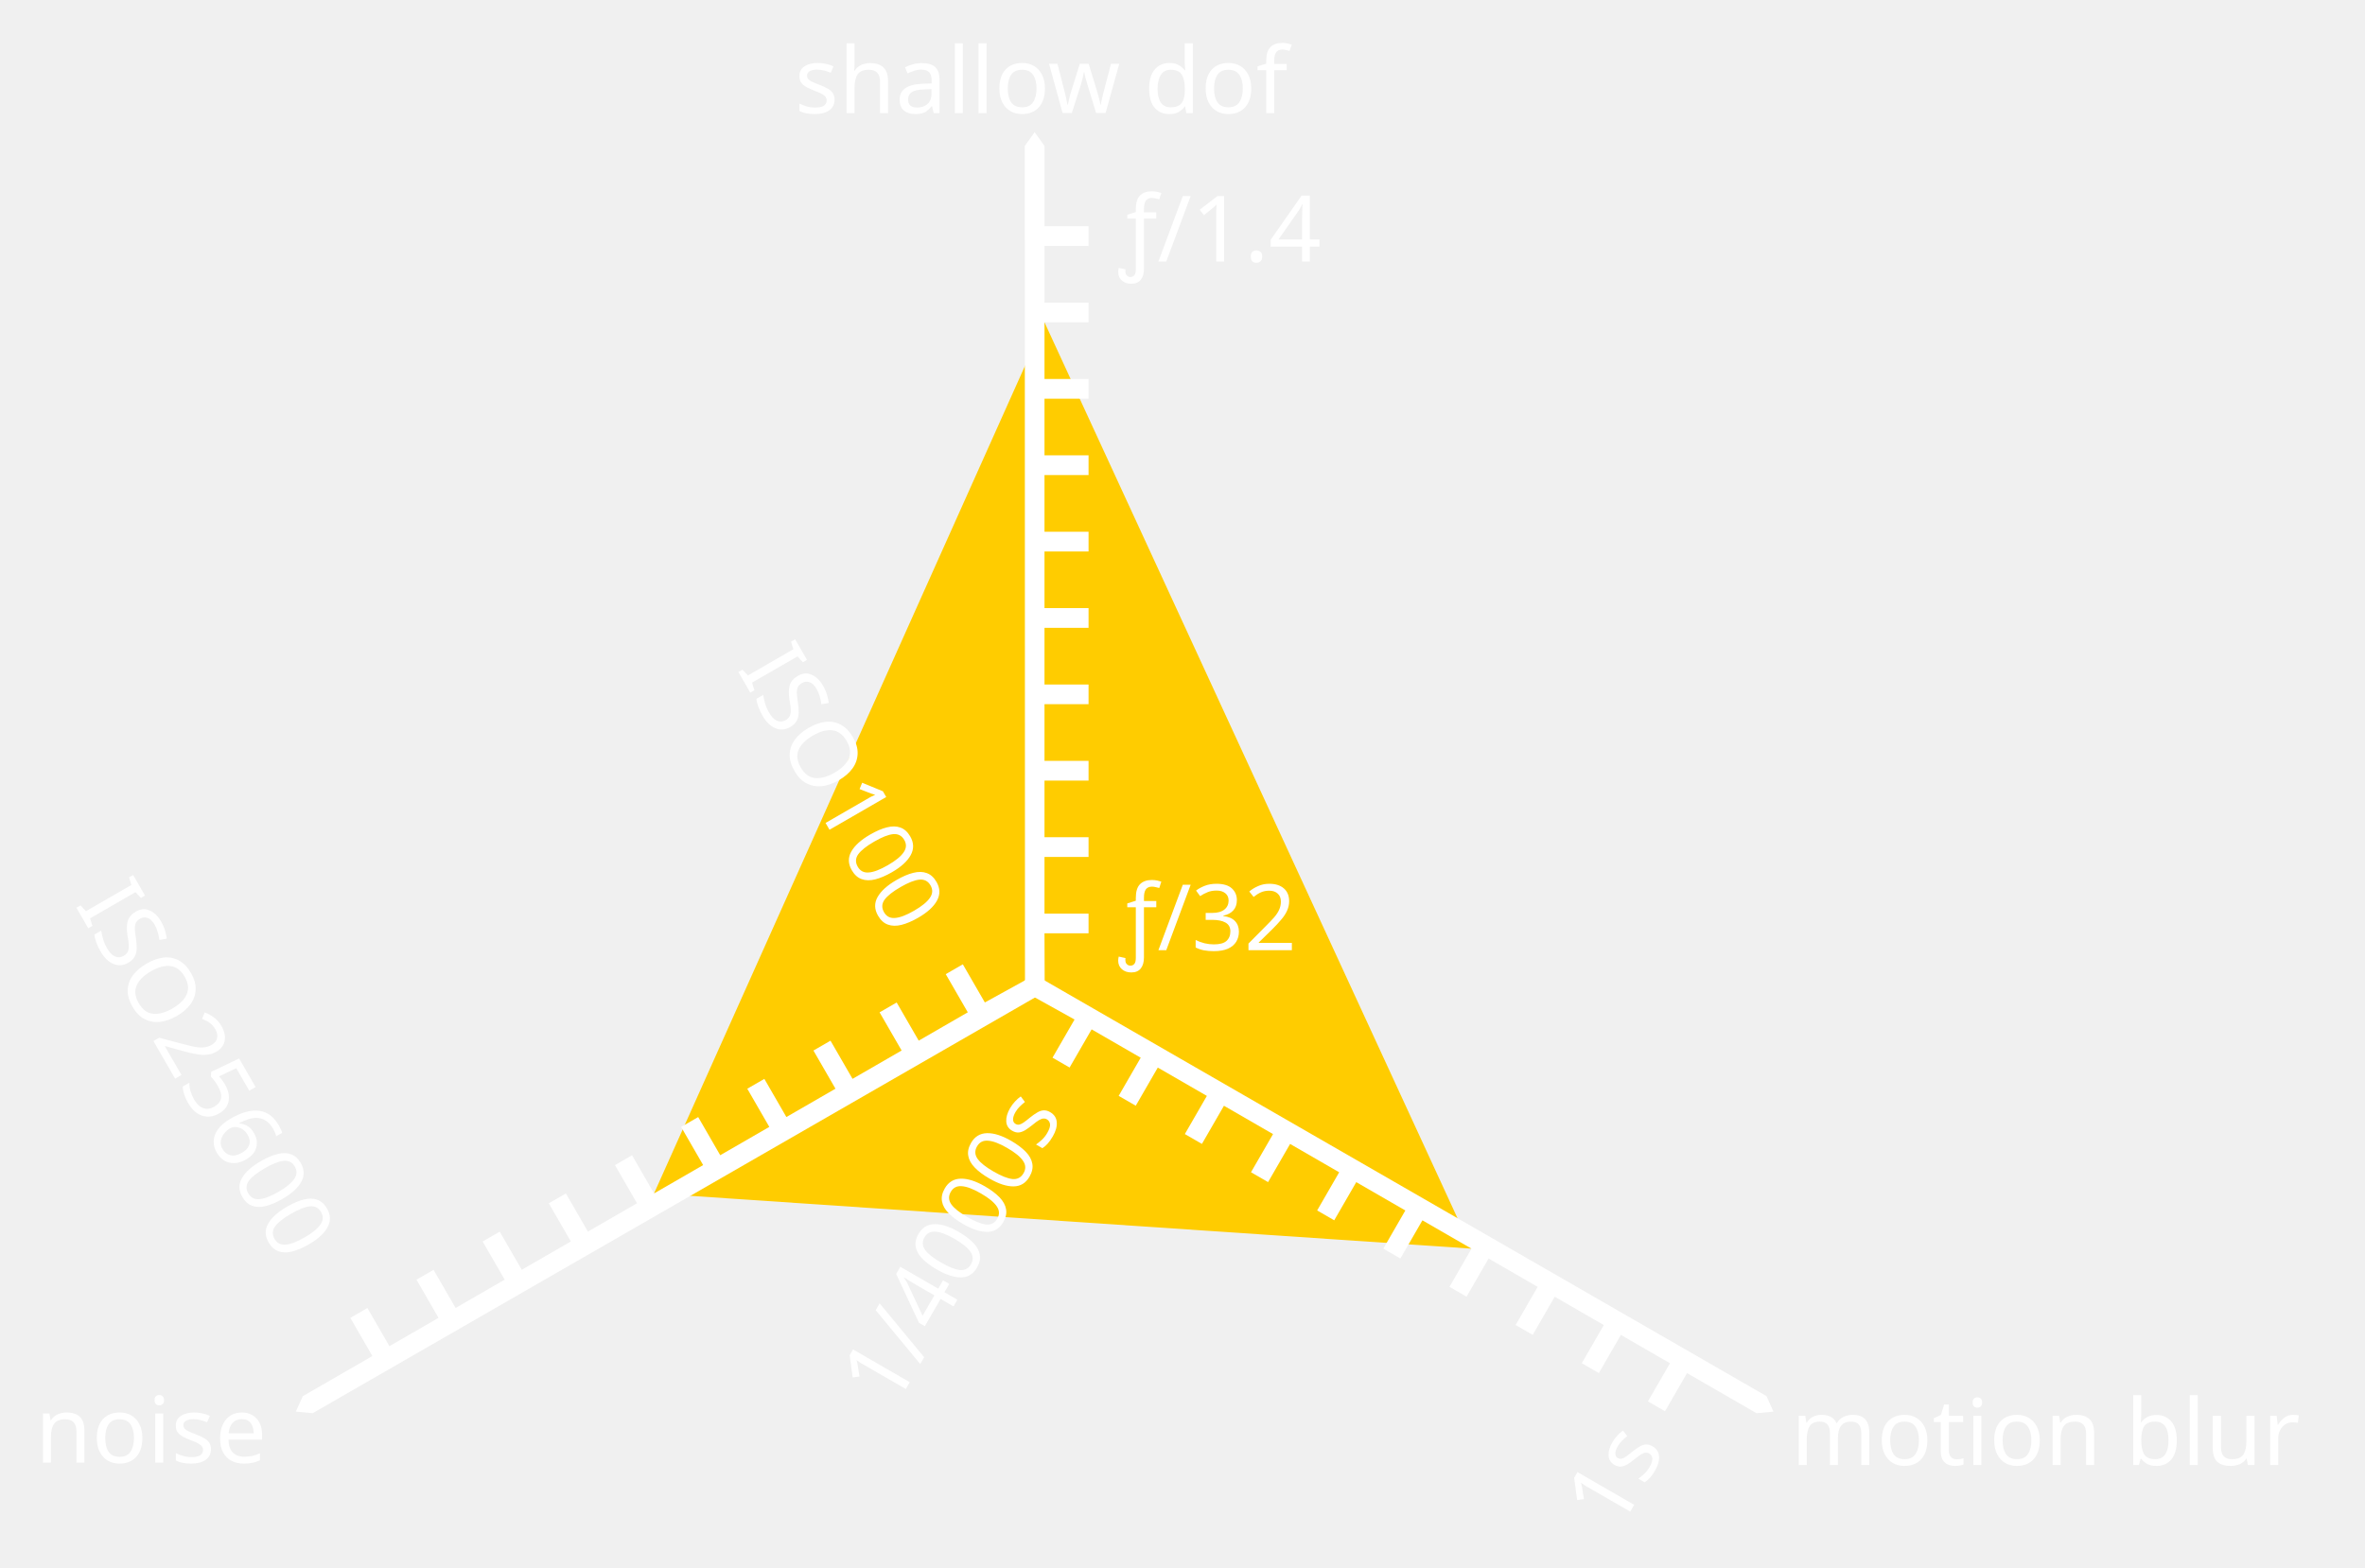
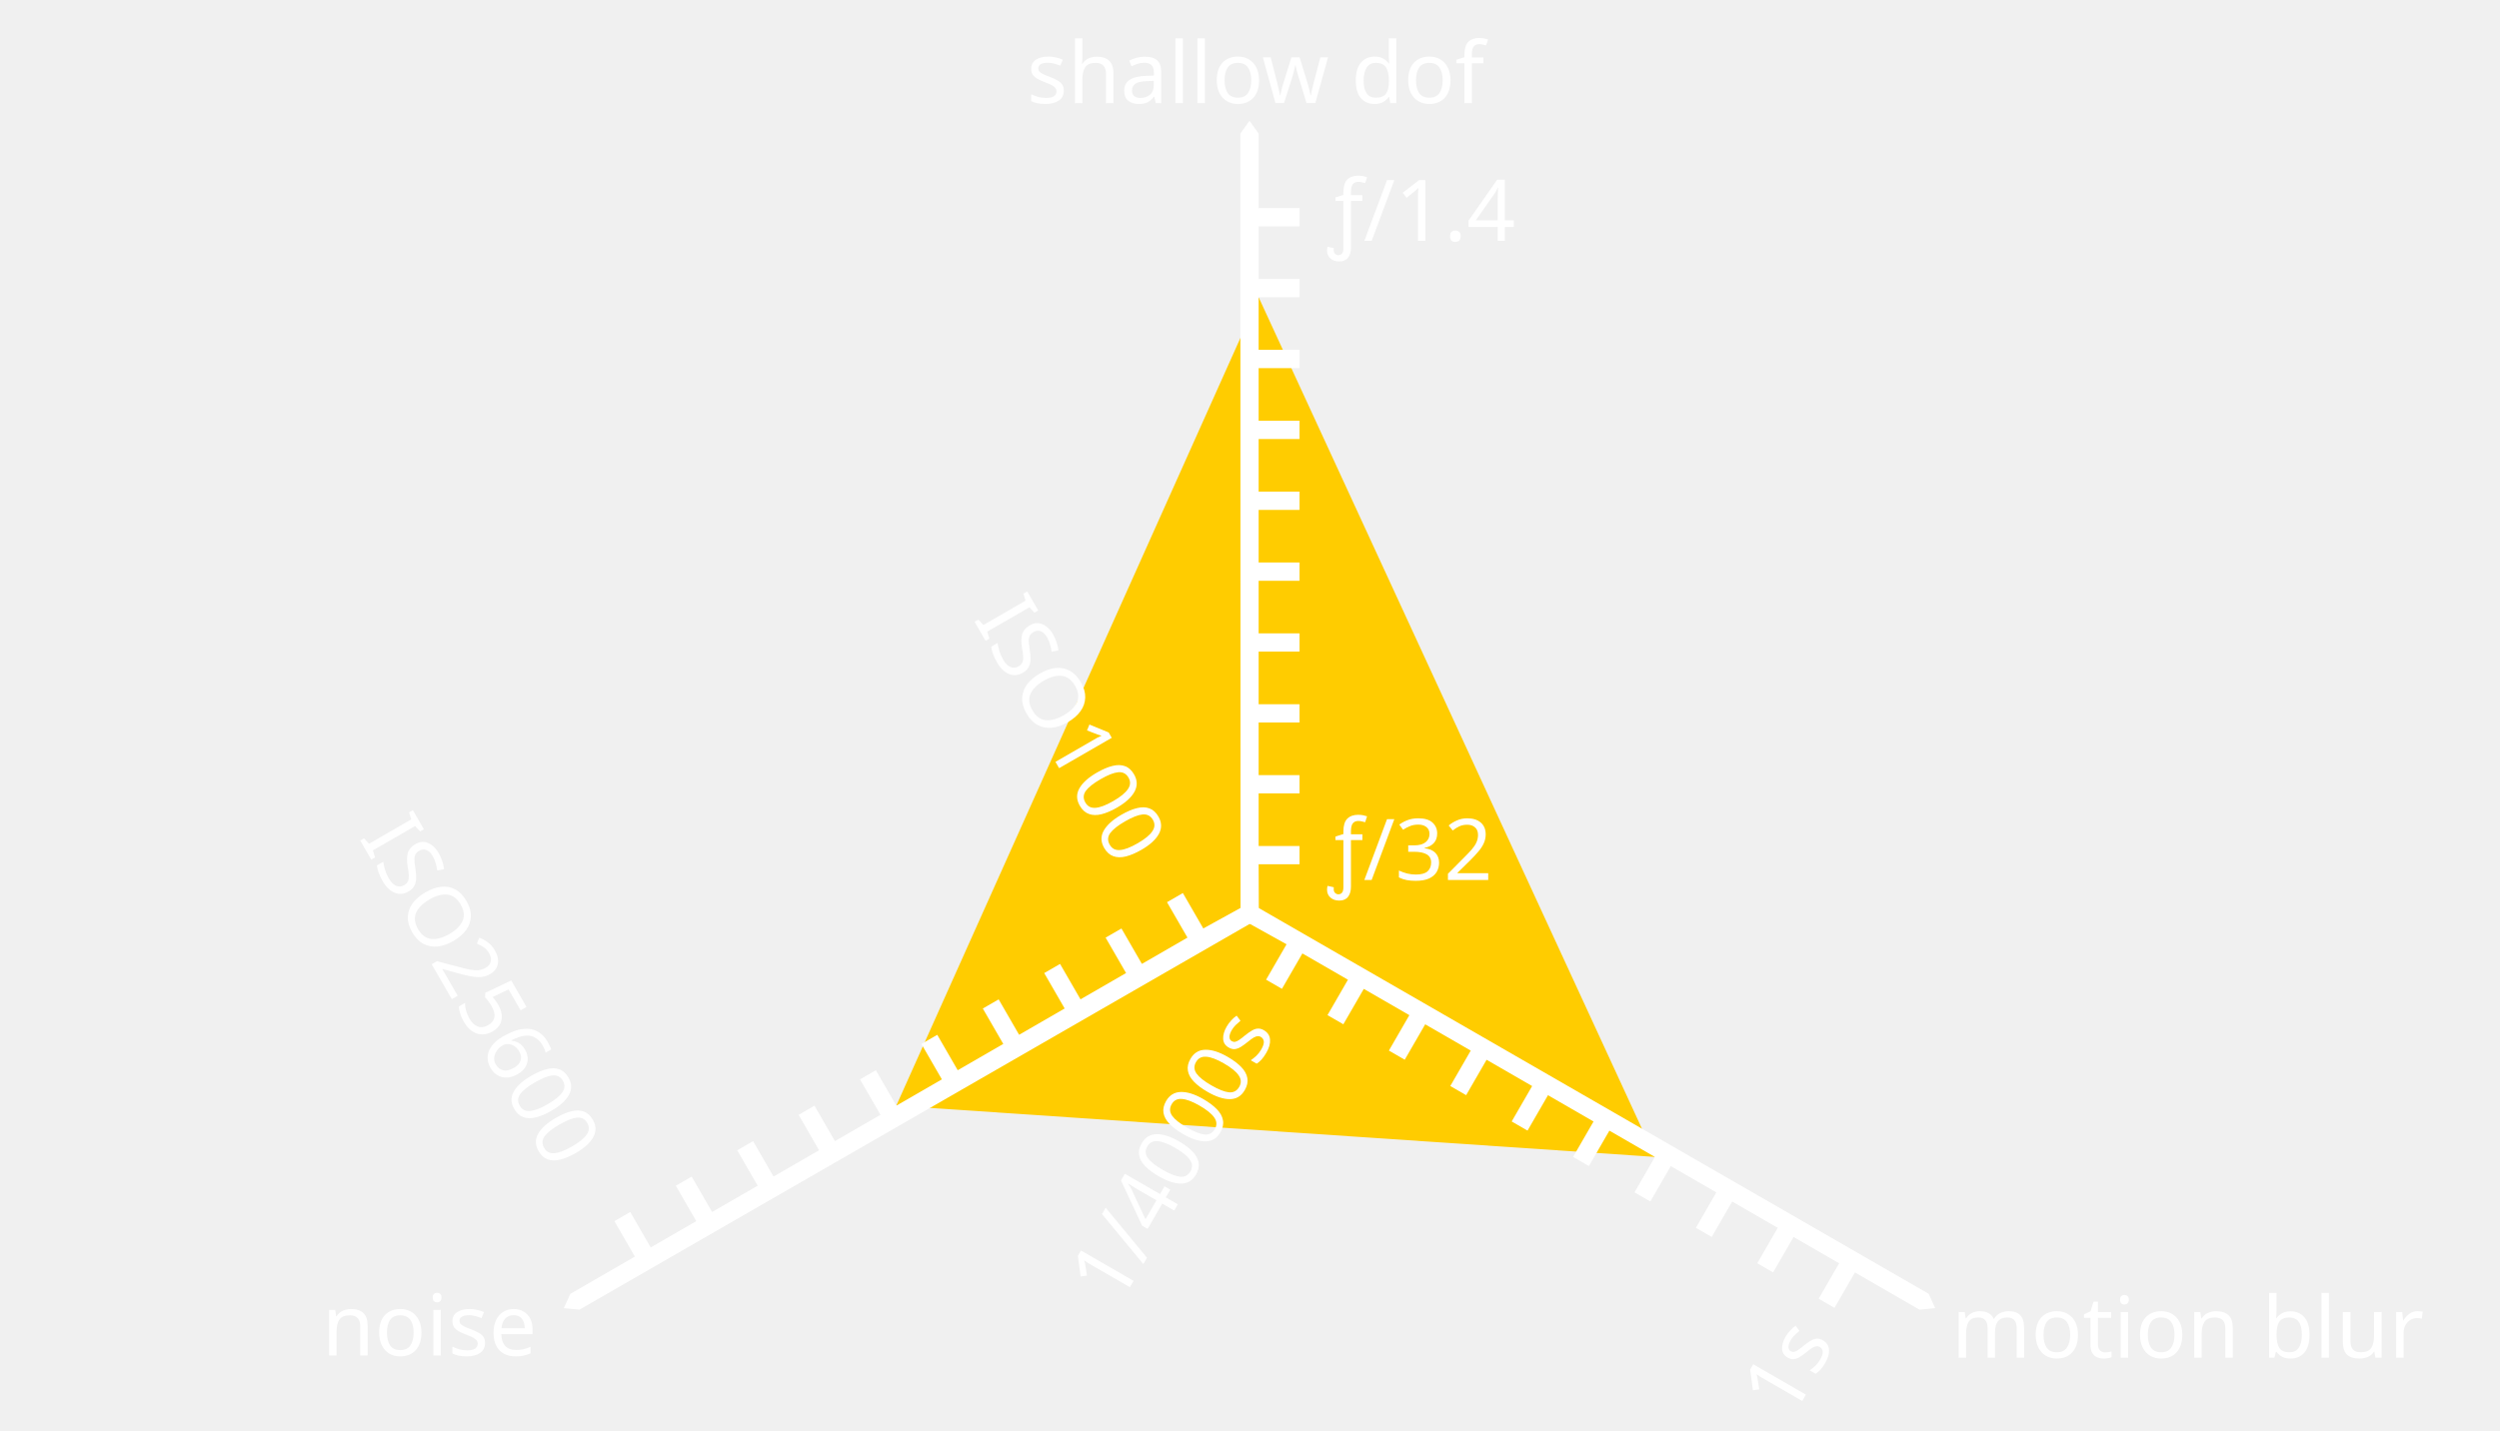
- <svg xmlns="http://www.w3.org/2000/svg" width="272.516mm" height="180.691mm" viewBox="0 0 272.516 180.691" version="1.1" id="svg8">
+ <svg xmlns="http://www.w3.org/2000/svg" width="310.278mm" height="177.655mm" viewBox="0 0 310.278 177.655" version="1.1" id="svg8">
  <defs id="defs2" />
-   <g id="layer1" transform="translate(132.3282,210.3558)">
+   <g id="layer1" transform="translate(168.2471,210.1206)">
    <path style="fill:#ffcc00;fill-opacity:1;stroke:none;stroke-width:0.265px;stroke-linecap:butt;stroke-linejoin:miter;stroke-opacity:1" d="m -11.972,-173.204 -44.991,100.402 94.199,6.369 z" id="path1010" />
    <path style="fill:#ffffff;fill-opacity:1;stroke:none;stroke-width:0.265;stroke-opacity:1" d="m -14.244,-193.533 0.023,97.132 1.144,0.986 1.127,-0.986 -0.023,-6.378 h 5.078 v -2.272 h -5.078 v -6.531 h 5.078 v -2.272 h -5.078 v -6.531 h 5.078 v -2.272 h -5.078 v -6.531 h 5.078 v -2.272 h -5.078 v -6.531 h 5.078 v -2.272 h -5.078 v -6.531 h 5.078 v -2.272 h -5.078 v -6.532 h 5.078 v -2.272 h -5.078 v -6.531 h 5.078 v -2.272 h -5.078 v -6.531 h 5.078 v -2.272 h -5.078 v -6.531 h 5.078 v -2.272 h -5.078 v -9.254 l -1.136,-1.587 z" id="rect855" />
    <path style="fill:#ffffff;fill-opacity:1;stroke:none;stroke-width:0.265;stroke-opacity:1" d="m 71.224,-49.433 -83.985,-48.374 -1.458,0.457 0.322,1.51 5.389,2.997 -2.539,4.398 1.967,1.136 2.539,-4.398 5.656,3.266 -2.539,4.398 1.968,1.136 2.539,-4.398 5.656,3.266 -2.539,4.398 1.967,1.136 2.539,-4.398 5.656,3.266 -2.539,4.398 1.967,1.136 2.539,-4.398 5.656,3.266 -2.539,4.398 1.967,1.136 2.539,-4.398 5.656,3.266 -2.539,4.398 1.967,1.136 2.539,-4.398 5.657,3.266 -2.539,4.398 1.967,1.136 2.539,-4.398 5.656,3.266 -2.539,4.398 1.967,1.136 2.539,-4.398 5.656,3.266 -2.539,4.398 1.967,1.136 2.539,-4.398 5.656,3.266 -2.539,4.398 1.967,1.136 2.539,-4.398 8.014,4.627 1.943,-0.19 z" id="rect855-6" />
    <path style="fill:#ffffff;fill-opacity:1;stroke:none;stroke-width:0.265;stroke-opacity:1" d="m -96.304,-47.465 84.031,-48.374 0.314,-1.493 -1.45,-0.474 -5.435,2.997 -2.539,-4.398 -1.967,1.136 2.539,4.398 -5.656,3.266 -2.539,-4.398 -1.968,1.136 2.539,4.398 -5.656,3.266 -2.539,-4.398 -1.967,1.136 2.539,4.398 -5.656,3.266 -2.539,-4.398 -1.967,1.136 2.539,4.398 -5.656,3.266 -2.539,-4.398 -1.967,1.136 2.539,4.398 -5.656,3.266 -2.539,-4.398 -1.967,1.136 2.539,4.398 -5.657,3.266 -2.539,-4.398 -1.967,1.136 2.539,4.398 -5.656,3.266 -2.539,-4.398 -1.967,1.136 2.539,4.398 -5.656,3.266 -2.539,-4.398 -1.967,1.136 2.539,4.398 -5.656,3.266 -2.539,-4.398 -1.967,1.136 2.539,4.398 -8.014,4.627 -0.807,1.777 z" id="rect855-6-0" />
-     <text xml:space="preserve" style="font-style:normal;font-variant:normal;font-weight:normal;font-stretch:normal;font-size:10.583px;line-height:1.25;font-family:'Noto Sans Inscriptional Pahlavi';-inkscape-font-specification:'Noto Sans Inscriptional Pahlavi';letter-spacing:0px;word-spacing:0px;fill:#ffffff;fill-opacity:1;stroke:none;stroke-width:0.265;" x="-3.341" y="-180.21" id="text968">
-       <tspan id="tspan966" x="-3.341" y="-180.21" style="stroke-width:0.265;fill:#ffffff;">ƒ/1.4</tspan>
+     <text xml:space="preserve" style="font-style:normal;font-variant:normal;font-weight:normal;font-stretch:normal;font-size:10.583px;line-height:1.25;font-family:'Noto Sans Inscriptional Pahlavi';-inkscape-font-specification:'Noto Sans Inscriptional Pahlavi';letter-spacing:0px;word-spacing:0px;fill:#ffffff;fill-opacity:1;stroke:none;stroke-width:0.265" x="-3.341" y="-180.21" id="text968">
+       <tspan id="tspan966" x="-3.341" y="-180.21" style="fill:#ffffff;stroke-width:0.265">ƒ/1.4</tspan>
    </text>
-     <text xml:space="preserve" style="font-style:normal;font-variant:normal;font-weight:normal;font-stretch:normal;font-size:10.583px;line-height:1.25;font-family:'Noto Sans Inscriptional Pahlavi';-inkscape-font-specification:'Noto Sans Inscriptional Pahlavi';letter-spacing:0px;word-spacing:0px;fill:#ffffff;fill-opacity:1;stroke:none;stroke-width:0.265;" x="-3.341" y="-100.831" id="text972">
-       <tspan id="tspan970" x="-3.341" y="-100.831" style="stroke-width:0.265;fill:#ffffff;">ƒ/32</tspan>
+     <text xml:space="preserve" style="font-style:normal;font-variant:normal;font-weight:normal;font-stretch:normal;font-size:10.583px;line-height:1.25;font-family:'Noto Sans Inscriptional Pahlavi';-inkscape-font-specification:'Noto Sans Inscriptional Pahlavi';letter-spacing:0px;word-spacing:0px;fill:#ffffff;fill-opacity:1;stroke:none;stroke-width:0.265" x="-3.341" y="-100.831" id="text972">
+       <tspan id="tspan970" x="-3.341" y="-100.831" style="fill:#ffffff;stroke-width:0.265">ƒ/32</tspan>
    </text>
-     <text xml:space="preserve" style="font-style:normal;font-variant:normal;font-weight:normal;font-stretch:normal;font-size:10.583px;line-height:1.25;font-family:'Noto Sans Inscriptional Pahlavi';-inkscape-font-specification:'Noto Sans Inscriptional Pahlavi';letter-spacing:0px;word-spacing:0px;fill:#ffffff;fill-opacity:1;stroke:none;stroke-width:0.265;" x="-139.134" y="-25.534" id="text976" transform="rotate(60)">
-       <tspan x="-139.134" y="-25.534" style="stroke-width:0.265;fill:#ffffff;" id="tspan978">ISO100</tspan>
+     <text xml:space="preserve" style="font-style:normal;font-variant:normal;font-weight:normal;font-stretch:normal;font-size:10.583px;line-height:1.25;font-family:'Noto Sans Inscriptional Pahlavi';-inkscape-font-specification:'Noto Sans Inscriptional Pahlavi';letter-spacing:0px;word-spacing:0px;fill:#ffffff;fill-opacity:1;stroke:none;stroke-width:0.265" x="-139.134" y="-25.534" id="text976" transform="rotate(60)">
+       <tspan x="-139.134" y="-25.534" style="fill:#ffffff;stroke-width:0.265" id="tspan978">ISO100</tspan>
    </text>
-     <text xml:space="preserve" style="font-style:normal;font-variant:normal;font-weight:normal;font-stretch:normal;font-size:10.583px;line-height:1.25;font-family:'Noto Sans Inscriptional Pahlavi';-inkscape-font-specification:'Noto Sans Inscriptional Pahlavi';letter-spacing:0px;word-spacing:0px;fill:#ffffff;fill-opacity:1;stroke:none;stroke-width:0.265;" x="-153.741" y="54.11" id="text984" transform="rotate(60)">
-       <tspan id="tspan982" x="-153.741" y="54.11" style="stroke-width:0.265;fill:#ffffff;">ISO25600</tspan>
+     <text xml:space="preserve" style="font-style:normal;font-variant:normal;font-weight:normal;font-stretch:normal;font-size:10.583px;line-height:1.25;font-family:'Noto Sans Inscriptional Pahlavi';-inkscape-font-specification:'Noto Sans Inscriptional Pahlavi';letter-spacing:0px;word-spacing:0px;fill:#ffffff;fill-opacity:1;stroke:none;stroke-width:0.265" x="-153.741" y="54.11" id="text984" transform="rotate(60)">
+       <tspan id="tspan982" x="-153.741" y="54.11" style="fill:#ffffff;stroke-width:0.265">ISO25600</tspan>
    </text>
-     <text xml:space="preserve" style="font-style:normal;font-variant:normal;font-weight:normal;font-stretch:normal;font-size:10.583px;line-height:1.25;font-family:'Noto Sans Inscriptional Pahlavi';-inkscape-font-specification:'Noto Sans Inscriptional Pahlavi';letter-spacing:0px;word-spacing:0px;fill:#ffffff;fill-opacity:1;stroke:none;stroke-width:0.265;" x="56.199" y="30.024" id="text988" transform="rotate(-60)">
-       <tspan id="tspan986" x="56.199" y="30.024" style="stroke-width:0.265;fill:#ffffff;">1s</tspan>
+     <text xml:space="preserve" style="font-style:normal;font-variant:normal;font-weight:normal;font-stretch:normal;font-size:10.583px;line-height:1.25;font-family:'Noto Sans Inscriptional Pahlavi';-inkscape-font-specification:'Noto Sans Inscriptional Pahlavi';letter-spacing:0px;word-spacing:0px;fill:#ffffff;fill-opacity:1;stroke:none;stroke-width:0.265" x="56.199" y="30.024" id="text988" transform="rotate(-60)">
+       <tspan id="tspan986" x="56.199" y="30.024" style="fill:#ffffff;stroke-width:0.265">1s</tspan>
    </text>
-     <text xml:space="preserve" style="font-style:normal;font-variant:normal;font-weight:normal;font-stretch:normal;font-size:10.583px;line-height:1.25;font-family:'Noto Sans Inscriptional Pahlavi';-inkscape-font-specification:'Noto Sans Inscriptional Pahlavi';letter-spacing:0px;word-spacing:0px;fill:#ffffff;fill-opacity:1;stroke:none;stroke-width:0.265;" x="26.704" y="-49.334" id="text992" transform="rotate(-60)">
-       <tspan id="tspan990" x="26.704" y="-49.334" style="stroke-width:0.265;fill:#ffffff;">1/4000s</tspan>
+     <text xml:space="preserve" style="font-style:normal;font-variant:normal;font-weight:normal;font-stretch:normal;font-size:10.583px;line-height:1.25;font-family:'Noto Sans Inscriptional Pahlavi';-inkscape-font-specification:'Noto Sans Inscriptional Pahlavi';letter-spacing:0px;word-spacing:0px;fill:#ffffff;fill-opacity:1;stroke:none;stroke-width:0.265" x="26.704" y="-49.334" id="text992" transform="rotate(-60)">
+       <tspan id="tspan990" x="26.704" y="-49.334" style="fill:#ffffff;stroke-width:0.265">1/4000s</tspan>
    </text>
-     <text xml:space="preserve" style="font-style:normal;font-variant:normal;font-weight:normal;font-stretch:normal;font-size:10.583px;line-height:1.25;font-family:'Noto Sans Inscriptional Pahlavi';-inkscape-font-specification:'Noto Sans Inscriptional Pahlavi';letter-spacing:0px;word-spacing:0px;fill:#ffffff;fill-opacity:1;stroke:none;stroke-width:0.265;" x="-128.289" y="-41.764" id="text996">
-       <tspan x="-128.289" y="-41.764" style="stroke-width:0.265;fill:#ffffff;" id="tspan998">noise</tspan>
+     <text xml:space="preserve" style="font-style:normal;font-variant:normal;font-weight:normal;font-stretch:normal;font-size:10.583px;line-height:1.25;font-family:'Noto Sans Inscriptional Pahlavi';-inkscape-font-specification:'Noto Sans Inscriptional Pahlavi';letter-spacing:0px;word-spacing:0px;fill:#ffffff;fill-opacity:1;stroke:none;stroke-width:0.265" x="-128.289" y="-41.764" id="text996">
+       <tspan x="-128.289" y="-41.764" style="fill:#ffffff;stroke-width:0.265" id="tspan998">noise</tspan>
    </text>
-     <text xml:space="preserve" style="font-style:normal;font-variant:normal;font-weight:normal;font-stretch:normal;font-size:10.583px;line-height:1.25;font-family:'Noto Sans Inscriptional Pahlavi';-inkscape-font-specification:'Noto Sans Inscriptional Pahlavi';letter-spacing:0px;word-spacing:0px;fill:#ffffff;fill-opacity:1;stroke:none;stroke-width:0.265;" x="74.034" y="-41.497" id="text1004">
-       <tspan id="tspan1002" x="74.034" y="-41.497" style="stroke-width:0.265;fill:#ffffff;">motion blur</tspan>
+     <text xml:space="preserve" style="font-style:normal;font-variant:normal;font-weight:normal;font-stretch:normal;font-size:10.583px;line-height:1.25;font-family:'Noto Sans Inscriptional Pahlavi';-inkscape-font-specification:'Noto Sans Inscriptional Pahlavi';letter-spacing:0px;word-spacing:0px;fill:#ffffff;fill-opacity:1;stroke:none;stroke-width:0.265" x="74.034" y="-41.497" id="text1004">
+       <tspan id="tspan1002" x="74.034" y="-41.497" style="fill:#ffffff;stroke-width:0.265">motion blur</tspan>
    </text>
-     <text xml:space="preserve" style="font-style:normal;font-variant:normal;font-weight:normal;font-stretch:normal;font-size:10.583px;line-height:1.25;font-family:'Noto Sans Inscriptional Pahlavi';-inkscape-font-specification:'Noto Sans Inscriptional Pahlavi';letter-spacing:0px;word-spacing:0px;fill:#ffffff;fill-opacity:1;stroke:none;stroke-width:0.265;" x="-40.759" y="-197.315" id="text1008">
-       <tspan id="tspan1006" x="-40.759" y="-197.315" style="stroke-width:0.265;fill:#ffffff;">shallow dof</tspan>
+     <text xml:space="preserve" style="font-style:normal;font-variant:normal;font-weight:normal;font-stretch:normal;font-size:10.583px;line-height:1.25;font-family:'Noto Sans Inscriptional Pahlavi';-inkscape-font-specification:'Noto Sans Inscriptional Pahlavi';letter-spacing:0px;word-spacing:0px;fill:#ffffff;fill-opacity:1;stroke:none;stroke-width:0.265" x="-40.759" y="-197.315" id="text1008">
+       <tspan id="tspan1006" x="-40.759" y="-197.315" style="fill:#ffffff;stroke-width:0.265">shallow dof</tspan>
    </text>
  </g>
</svg>
